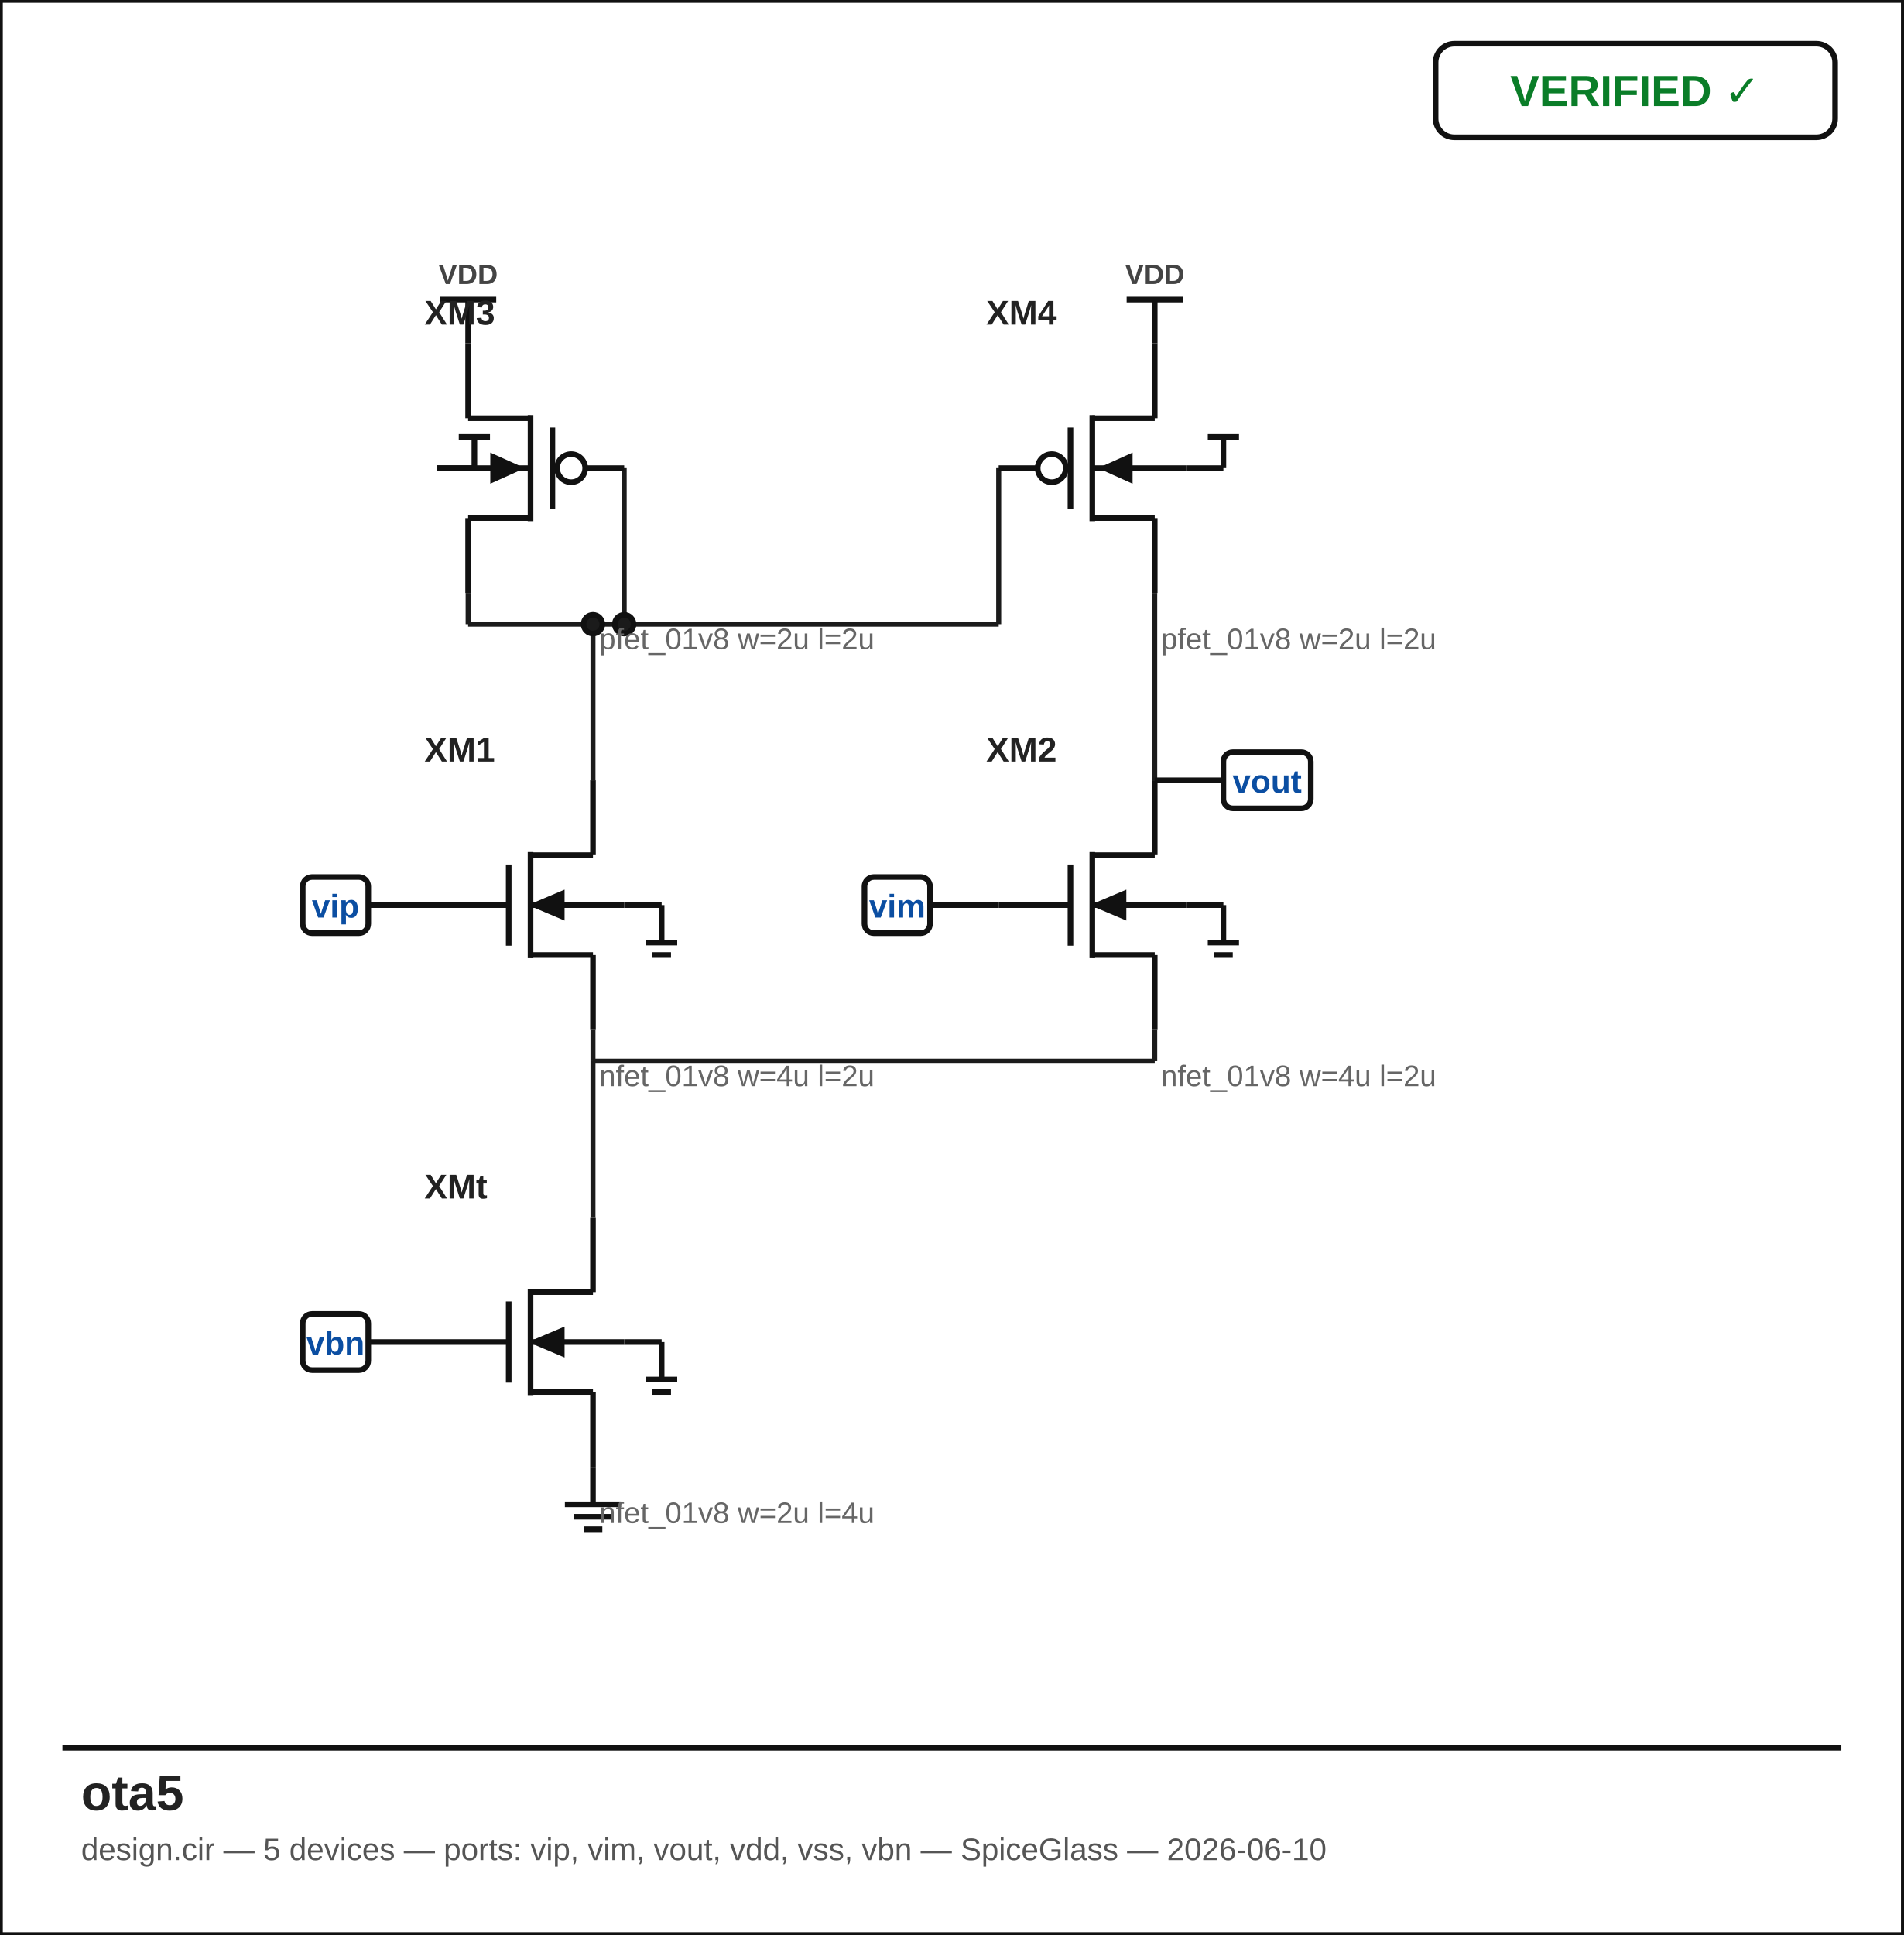
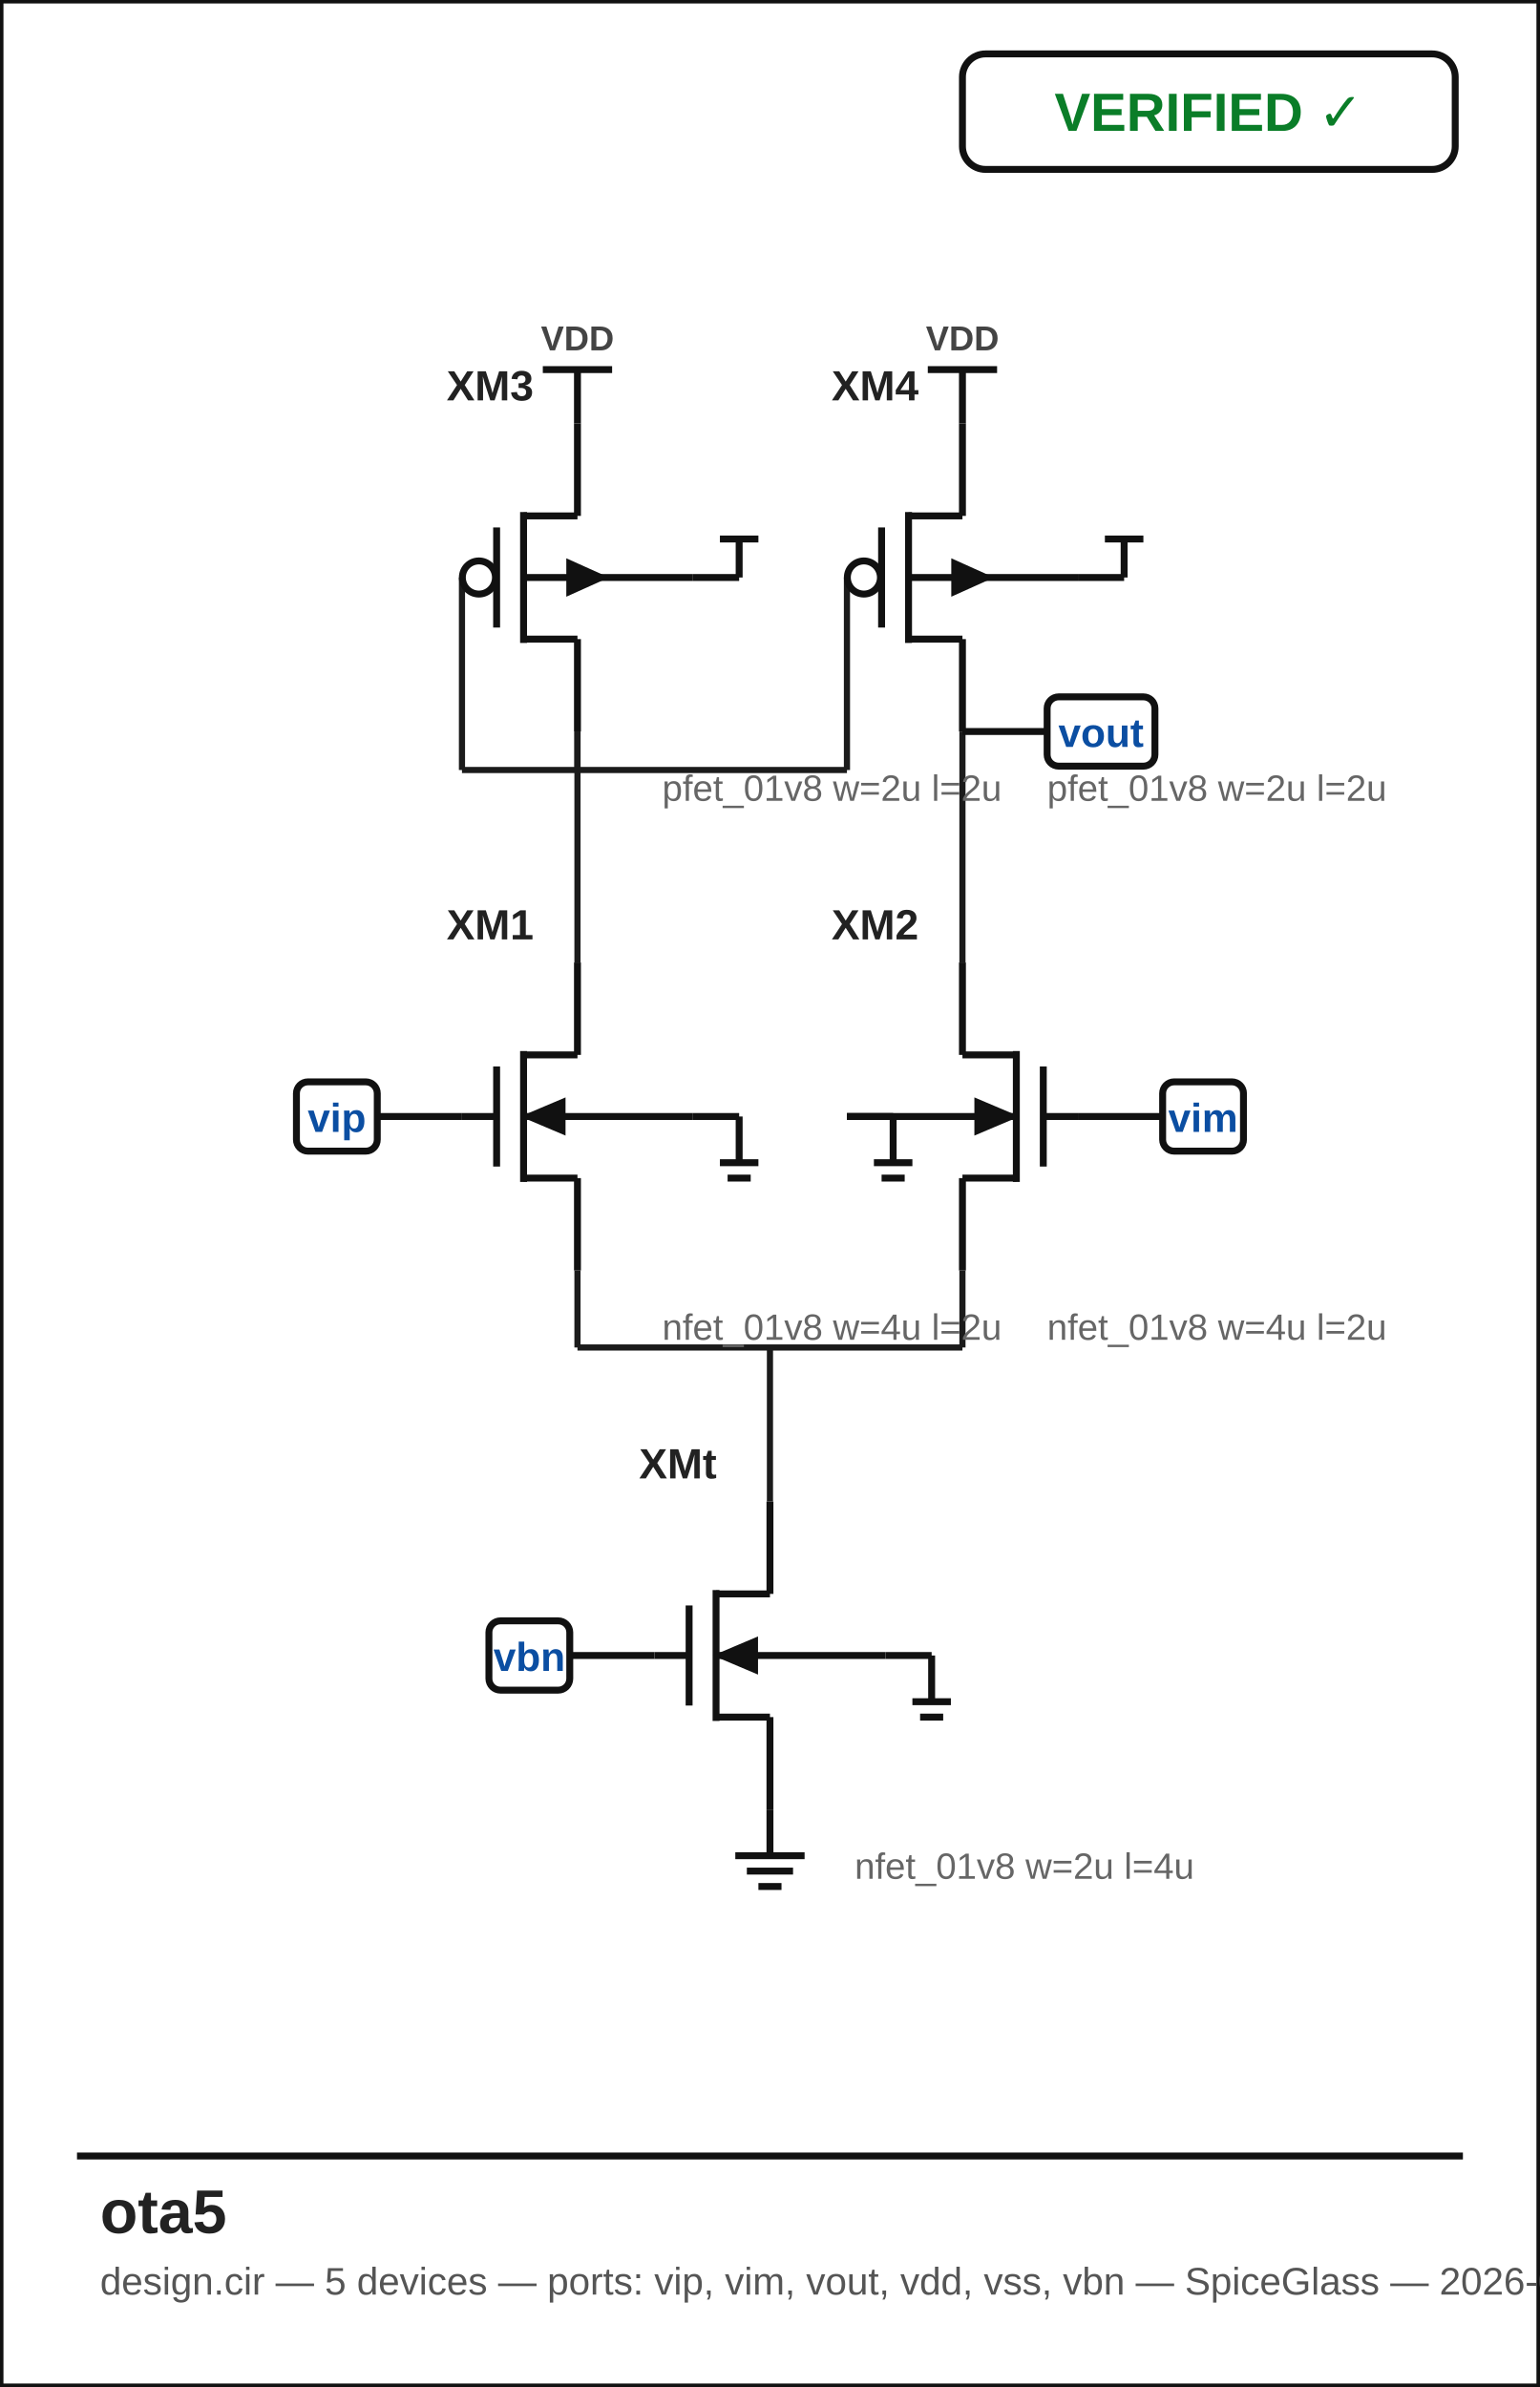
- <svg xmlns="http://www.w3.org/2000/svg" width="610" height="620" viewBox="0 0 610 620" font-family="Segoe UI, Arial, sans-serif">
+ <svg xmlns="http://www.w3.org/2000/svg" width="400" height="620" viewBox="0 0 400 620" font-family="Segoe UI, Arial, sans-serif">
  <style>
 line, polyline, path, rect, circle { stroke: #111111; stroke-width: 1.8; }
 .wire { stroke: #1b1b1b; stroke-width: 1.6; }
 text { stroke: none; fill: #222; font-size: 11px; }
 .name { font-weight: 600; font-size: 11px; }
 .param { fill: #666; font-size: 9.5px; }
 .pin { font-size: 9px; fill: #333; }
 .sym { font-size: 11px; font-weight: 700; }
 .boxmodel { font-size: 9.5px; fill: #555; font-style: italic; }
 .rail { font-size: 9px; fill: #444444; font-weight: 600; }
 .netlabel { font-size: 10.5px; fill: #a14d00; font-style: italic; }
 .port { font-size: 10.5px; fill: #0b4ea2; font-weight: 700; }
 .sectitle { font-size: 11px; fill: #8a7340; font-weight: 600; }
 .title { font-size: 16px; font-weight: 700; }
 .meta { font-size: 10px; fill: #555; }
</style>
-   <rect x="0" y="0" width="610" height="620" fill="white" stroke="none" />
-   <line class="wire" x1="190" y1="250" x2="190" y2="200" />
-   <line class="wire" x1="150" y1="190" x2="150" y2="200" />
-   <line class="wire" x1="200" y1="150" x2="200" y2="200" />
-   <line class="wire" x1="320" y1="150" x2="320" y2="200" />
-   <line class="wire" x1="150" y1="200" x2="320" y2="200" />
-   <line class="wire" x1="190" y1="330" x2="190" y2="340" />
-   <line class="wire" x1="370" y1="330" x2="370" y2="340" />
-   <line class="wire" x1="190" y1="390" x2="190" y2="340" />
-   <line class="wire" x1="190" y1="340" x2="370" y2="340" />
-   <line class="wire" x1="370" y1="190" x2="370" y2="250" />
-   <circle cx="190" cy="200" r="3" fill="#1b1b1b" stroke="none" />
-   <circle cx="200" cy="200" r="3" fill="#1b1b1b" stroke="none" />
-   <line x1="140" y1="290" x2="118" y2="290" />
-   <rect x="97" y="281" width="21" height="18" rx="3" fill="white" stroke="#0b4ea2" stroke-width="1.4" />
-   <text x="107.5" y="294" text-anchor="middle" class="port">vip</text>
-   <line x1="200" y1="290" x2="212" y2="290" />
-   <line x1="212" y1="290" x2="212" y2="302" />
-   <line x1="207" y1="302" x2="217" y2="302" stroke-width="2" />
-   <line x1="209" y1="306" x2="215" y2="306" stroke-width="2" />
-   <line x1="380" y1="290" x2="392" y2="290" />
-   <line x1="392" y1="290" x2="392" y2="302" />
-   <line x1="387" y1="302" x2="397" y2="302" stroke-width="2" />
-   <line x1="389" y1="306" x2="395" y2="306" stroke-width="2" />
-   <line x1="190" y1="470" x2="190" y2="482" />
-   <line x1="181" y1="482" x2="199" y2="482" stroke-width="2" />
-   <line x1="184" y1="486" x2="196" y2="486" stroke-width="2" />
-   <line x1="187" y1="490" x2="193" y2="490" stroke-width="2" />
-   <line x1="200" y1="430" x2="212" y2="430" />
-   <line x1="212" y1="430" x2="212" y2="442" />
-   <line x1="207" y1="442" x2="217" y2="442" stroke-width="2" />
-   <line x1="209" y1="446" x2="215" y2="446" stroke-width="2" />
-   <line x1="370" y1="250" x2="392" y2="250" />
-   <rect x="392" y="241" width="28" height="18" rx="3" fill="white" stroke="#0b4ea2" stroke-width="1.4" />
-   <text x="406.0" y="254" text-anchor="middle" class="port">vout</text>
-   <line x1="320" y1="290" x2="298" y2="290" />
-   <rect x="277" y="281" width="21" height="18" rx="3" fill="white" stroke="#0b4ea2" stroke-width="1.4" />
-   <text x="287.5" y="294" text-anchor="middle" class="port">vim</text>
-   <line x1="140" y1="430" x2="118" y2="430" />
-   <rect x="97" y="421" width="21" height="18" rx="3" fill="white" stroke="#0b4ea2" stroke-width="1.4" />
-   <text x="107.5" y="434" text-anchor="middle" class="port">vbn</text>
+   <rect x="0" y="0" width="400" height="620" fill="white" stroke="none" />
+   <line class="wire" x1="150" y1="330" x2="150" y2="350" />
+   <line class="wire" x1="250" y1="330" x2="250" y2="350" />
+   <line class="wire" x1="150" y1="350" x2="250" y2="350" />
+   <line class="wire" x1="200" y1="350" x2="200" y2="390" />
+   <line class="wire" x1="150" y1="190" x2="150" y2="250" />
+   <line class="wire" x1="120" y1="150" x2="120" y2="200" />
+   <line class="wire" x1="250" y1="190" x2="250" y2="250" />
+   <line class="wire" x1="220" y1="150" x2="220" y2="200" />
+   <line class="wire" x1="120" y1="200" x2="220" y2="200" />
+   <line class="wire" x1="150" y1="200" x2="150" y2="190" />
+   <line x1="120" y1="290" x2="98" y2="290" />
+   <rect x="77" y="281" width="21" height="18" rx="3" fill="white" stroke="#0b4ea2" stroke-width="1.4" />
+   <text x="87.5" y="294" text-anchor="middle" class="port">vip</text>
+   <line x1="180" y1="290" x2="192" y2="290" />
+   <line x1="192" y1="290" x2="192" y2="302" />
+   <line x1="187" y1="302" x2="197" y2="302" stroke-width="2" />
+   <line x1="189" y1="306" x2="195" y2="306" stroke-width="2" />
+   <line x1="220" y1="290" x2="232" y2="290" />
+   <line x1="232" y1="290" x2="232" y2="302" />
+   <line x1="227" y1="302" x2="237" y2="302" stroke-width="2" />
+   <line x1="229" y1="306" x2="235" y2="306" stroke-width="2" />
+   <line x1="200" y1="470" x2="200" y2="482" />
+   <line x1="191" y1="482" x2="209" y2="482" stroke-width="2" />
+   <line x1="194" y1="486" x2="206" y2="486" stroke-width="2" />
+   <line x1="197" y1="490" x2="203" y2="490" stroke-width="2" />
+   <line x1="230" y1="430" x2="242" y2="430" />
+   <line x1="242" y1="430" x2="242" y2="442" />
+   <line x1="237" y1="442" x2="247" y2="442" stroke-width="2" />
+   <line x1="239" y1="446" x2="245" y2="446" stroke-width="2" />
+   <line x1="280" y1="290" x2="302" y2="290" />
+   <rect x="302" y="281" width="21" height="18" rx="3" fill="white" stroke="#0b4ea2" stroke-width="1.4" />
+   <text x="312.5" y="294" text-anchor="middle" class="port">vim</text>
+   <line x1="170" y1="430" x2="148" y2="430" />
+   <rect x="127" y="421" width="21" height="18" rx="3" fill="white" stroke="#0b4ea2" stroke-width="1.4" />
+   <text x="137.5" y="434" text-anchor="middle" class="port">vbn</text>
  <line x1="150" y1="110" x2="150" y2="96" />
  <line x1="141" y1="96" x2="159" y2="96" stroke-width="2.4" />
  <text x="150" y="91" text-anchor="middle" class="rail">VDD</text>
-   <line x1="140" y1="150" x2="152" y2="150" />
-   <line x1="152" y1="150" x2="152" y2="140" />
-   <line x1="147" y1="140" x2="157" y2="140" stroke-width="2.4" />
-   <line x1="370" y1="110" x2="370" y2="96" />
-   <line x1="361" y1="96" x2="379" y2="96" stroke-width="2.4" />
-   <text x="370" y="91" text-anchor="middle" class="rail">VDD</text>
-   <line x1="380" y1="150" x2="392" y2="150" />
-   <line x1="392" y1="150" x2="392" y2="140" />
-   <line x1="387" y1="140" x2="397" y2="140" stroke-width="2.4" />
-   <g transform="translate(170 290) scale(1 1)" fill="none">
-     <line x1="20" y1="-40" x2="20" y2="-16" />
-     <line x1="20" y1="-16" x2="0" y2="-16" />
-     <line x1="20" y1="40" x2="20" y2="16" />
-     <line x1="20" y1="16" x2="0" y2="16" />
-     <line x1="0" y1="-17" x2="0" y2="17" stroke-width="2.6" />
-     <line x1="-7" y1="-13" x2="-7" y2="13" stroke-width="2.6" />
-     <line x1="-30" y1="0" x2="-7" y2="0" />
-     <line x1="0" y1="0" x2="30" y2="0" />
-     <path d="M 1.5 0 L 10 -3.6 L 10 3.6 Z" fill="#111111" stroke="none" />
+   <line x1="180" y1="150" x2="192" y2="150" />
+   <line x1="192" y1="150" x2="192" y2="140" />
+   <line x1="187" y1="140" x2="197" y2="140" stroke-width="2.4" />
+   <line x1="250" y1="110" x2="250" y2="96" />
+   <line x1="241" y1="96" x2="259" y2="96" stroke-width="2.4" />
+   <text x="250" y="91" text-anchor="middle" class="rail">VDD</text>
+   <line x1="280" y1="150" x2="292" y2="150" />
+   <line x1="292" y1="150" x2="292" y2="140" />
+   <line x1="287" y1="140" x2="297" y2="140" stroke-width="2.4" />
+   <line x1="250" y1="190" x2="272" y2="190" />
+   <rect x="272" y="181" width="28" height="18" rx="3" fill="white" stroke="#0b4ea2" stroke-width="1.4" />
+   <text x="286.0" y="194" text-anchor="middle" class="port">vout</text>
+   <g transform="translate(150 290)" fill="none">
+     <line x1="0" y1="-40" x2="0" y2="-16" />
+     <line x1="0" y1="-16" x2="-14" y2="-16" />
+     <line x1="0" y1="40" x2="0" y2="16" />
+     <line x1="0" y1="16" x2="-14" y2="16" />
+     <line x1="-14" y1="-17" x2="-14" y2="17" stroke-width="2.6" />
+     <line x1="-21" y1="-13" x2="-21" y2="13" stroke-width="2.6" />
+     <line x1="-30" y1="0" x2="-21" y2="0" />
+     <line x1="-14" y1="0" x2="30" y2="0" />
+     <path d="M -12.5 0 L -4 -3.6 L -4 3.6 Z" fill="#111111" stroke="none" />
  </g>
-   <text x="136" y="244" class="name">XM1</text>
-   <text x="192" y="348" class="param" text-anchor="start">nfet_01v8  w=4u  l=2u</text>
-   <g transform="translate(350 290) scale(1 1)" fill="none">
-     <line x1="20" y1="-40" x2="20" y2="-16" />
-     <line x1="20" y1="-16" x2="0" y2="-16" />
-     <line x1="20" y1="40" x2="20" y2="16" />
-     <line x1="20" y1="16" x2="0" y2="16" />
-     <line x1="0" y1="-17" x2="0" y2="17" stroke-width="2.6" />
-     <line x1="-7" y1="-13" x2="-7" y2="13" stroke-width="2.6" />
-     <line x1="-30" y1="0" x2="-7" y2="0" />
-     <line x1="0" y1="0" x2="30" y2="0" />
-     <path d="M 1.5 0 L 10 -3.6 L 10 3.6 Z" fill="#111111" stroke="none" />
+   <text x="116" y="244" class="name">XM1</text>
+   <text x="172" y="348" class="param" text-anchor="start">nfet_01v8  w=4u  l=2u</text>
+   <g transform="translate(250 290) scale(-1 1)" fill="none">
+     <line x1="0" y1="-40" x2="0" y2="-16" />
+     <line x1="0" y1="-16" x2="-14" y2="-16" />
+     <line x1="0" y1="40" x2="0" y2="16" />
+     <line x1="0" y1="16" x2="-14" y2="16" />
+     <line x1="-14" y1="-17" x2="-14" y2="17" stroke-width="2.6" />
+     <line x1="-21" y1="-13" x2="-21" y2="13" stroke-width="2.6" />
+     <line x1="-30" y1="0" x2="-21" y2="0" />
+     <line x1="-14" y1="0" x2="30" y2="0" />
+     <path d="M -12.5 0 L -4 -3.6 L -4 3.6 Z" fill="#111111" stroke="none" />
  </g>
-   <text x="316" y="244" class="name">XM2</text>
-   <text x="372" y="348" class="param" text-anchor="start">nfet_01v8  w=4u  l=2u</text>
-   <g transform="translate(170 430) scale(1 1)" fill="none">
-     <line x1="20" y1="-40" x2="20" y2="-16" />
-     <line x1="20" y1="-16" x2="0" y2="-16" />
-     <line x1="20" y1="40" x2="20" y2="16" />
-     <line x1="20" y1="16" x2="0" y2="16" />
-     <line x1="0" y1="-17" x2="0" y2="17" stroke-width="2.6" />
-     <line x1="-7" y1="-13" x2="-7" y2="13" stroke-width="2.6" />
-     <line x1="-30" y1="0" x2="-7" y2="0" />
-     <line x1="0" y1="0" x2="30" y2="0" />
-     <path d="M 1.5 0 L 10 -3.6 L 10 3.6 Z" fill="#111111" stroke="none" />
+   <text x="216" y="244" class="name">XM2</text>
+   <text x="272" y="348" class="param" text-anchor="start">nfet_01v8  w=4u  l=2u</text>
+   <g transform="translate(200 430)" fill="none">
+     <line x1="0" y1="-40" x2="0" y2="-16" />
+     <line x1="0" y1="-16" x2="-14" y2="-16" />
+     <line x1="0" y1="40" x2="0" y2="16" />
+     <line x1="0" y1="16" x2="-14" y2="16" />
+     <line x1="-14" y1="-17" x2="-14" y2="17" stroke-width="2.6" />
+     <line x1="-21" y1="-13" x2="-21" y2="13" stroke-width="2.6" />
+     <line x1="-30" y1="0" x2="-21" y2="0" />
+     <line x1="-14" y1="0" x2="30" y2="0" />
+     <path d="M -12.5 0 L -4 -3.6 L -4 3.6 Z" fill="#111111" stroke="none" />
  </g>
-   <text x="136" y="384" class="name">XMt</text>
-   <text x="192" y="488" class="param" text-anchor="start">nfet_01v8  w=2u  l=4u</text>
-   <g transform="translate(170 150) scale(-1 1)" fill="none">
-     <line x1="20" y1="-40" x2="20" y2="-16" />
-     <line x1="20" y1="-16" x2="0" y2="-16" />
-     <line x1="20" y1="40" x2="20" y2="16" />
-     <line x1="20" y1="16" x2="0" y2="16" />
-     <line x1="0" y1="-17" x2="0" y2="17" stroke-width="2.6" />
-     <line x1="-7" y1="-13" x2="-7" y2="13" stroke-width="2.6" />
-     <circle cx="-13" cy="0" r="4.5" fill="white" stroke-width="1.5" />
-     <line x1="-30" y1="0" x2="-17.5" y2="0" />
-     <line x1="0" y1="0" x2="30" y2="0" />
-     <path d="M 12 0 L 4 -3.6 L 4 3.6 Z" fill="#111111" stroke="none" transform="rotate(180 8 0)" />
+   <text x="166" y="384" class="name">XMt</text>
+   <text x="222" y="488" class="param" text-anchor="start">nfet_01v8  w=2u  l=4u</text>
+   <g transform="translate(150 150)" fill="none">
+     <line x1="0" y1="-40" x2="0" y2="-16" />
+     <line x1="0" y1="-16" x2="-14" y2="-16" />
+     <line x1="0" y1="40" x2="0" y2="16" />
+     <line x1="0" y1="16" x2="-14" y2="16" />
+     <line x1="-14" y1="-17" x2="-14" y2="17" stroke-width="2.6" />
+     <line x1="-21" y1="-13" x2="-21" y2="13" stroke-width="2.6" />
+     <circle cx="-25.6" cy="0" r="4.3" fill="white" stroke-width="1.5" />
+     <line x1="-14" y1="0" x2="30" y2="0" />
+     <path d="M 6 0 L -2 -3.6 L -2 3.6 Z" fill="#111111" stroke="none" />
  </g>
-   <text x="136" y="104" class="name">XM3</text>
-   <text x="192" y="208" class="param" text-anchor="start">pfet_01v8  w=2u  l=2u</text>
-   <g transform="translate(350 150) scale(1 1)" fill="none">
-     <line x1="20" y1="-40" x2="20" y2="-16" />
-     <line x1="20" y1="-16" x2="0" y2="-16" />
-     <line x1="20" y1="40" x2="20" y2="16" />
-     <line x1="20" y1="16" x2="0" y2="16" />
-     <line x1="0" y1="-17" x2="0" y2="17" stroke-width="2.6" />
-     <line x1="-7" y1="-13" x2="-7" y2="13" stroke-width="2.6" />
-     <circle cx="-13" cy="0" r="4.5" fill="white" stroke-width="1.5" />
-     <line x1="-30" y1="0" x2="-17.5" y2="0" />
-     <line x1="0" y1="0" x2="30" y2="0" />
-     <path d="M 12 0 L 4 -3.6 L 4 3.6 Z" fill="#111111" stroke="none" transform="rotate(180 8 0)" />
+   <text x="116" y="104" class="name">XM3</text>
+   <text x="172" y="208" class="param" text-anchor="start">pfet_01v8  w=2u  l=2u</text>
+   <g transform="translate(250 150)" fill="none">
+     <line x1="0" y1="-40" x2="0" y2="-16" />
+     <line x1="0" y1="-16" x2="-14" y2="-16" />
+     <line x1="0" y1="40" x2="0" y2="16" />
+     <line x1="0" y1="16" x2="-14" y2="16" />
+     <line x1="-14" y1="-17" x2="-14" y2="17" stroke-width="2.6" />
+     <line x1="-21" y1="-13" x2="-21" y2="13" stroke-width="2.6" />
+     <circle cx="-25.6" cy="0" r="4.3" fill="white" stroke-width="1.5" />
+     <line x1="-14" y1="0" x2="30" y2="0" />
+     <path d="M 6 0 L -2 -3.6 L -2 3.6 Z" fill="#111111" stroke="none" />
  </g>
-   <text x="316" y="104" class="name">XM4</text>
-   <text x="372" y="208" class="param" text-anchor="start">pfet_01v8  w=2u  l=2u</text>
-   <line x1="20" y1="560" x2="590" y2="560" stroke="#999" stroke-width="1" />
+   <text x="216" y="104" class="name">XM4</text>
+   <text x="272" y="208" class="param" text-anchor="start">pfet_01v8  w=2u  l=2u</text>
+   <line x1="20" y1="560" x2="380" y2="560" stroke="#999" stroke-width="1" />
  <text x="26" y="580" class="title">ota5</text>
  <text x="26" y="596" class="meta">design.cir — 5 devices — ports: vip, vim, vout, vdd, vss, vbn — SpiceGlass — 2026-06-10</text>
-   <rect x="460" y="14" width="128" height="30" rx="6" fill="none" stroke="#0a7d28" stroke-width="2.4" />
-   <text x="524" y="34" text-anchor="middle" style="fill:#0a7d28;font-weight:800;font-size:14px">VERIFIED ✓</text>
+   <rect x="250" y="14" width="128" height="30" rx="6" fill="none" stroke="#0a7d28" stroke-width="2.4" />
+   <text x="314" y="34" text-anchor="middle" style="fill:#0a7d28;font-weight:800;font-size:14px">VERIFIED ✓</text>
</svg>
